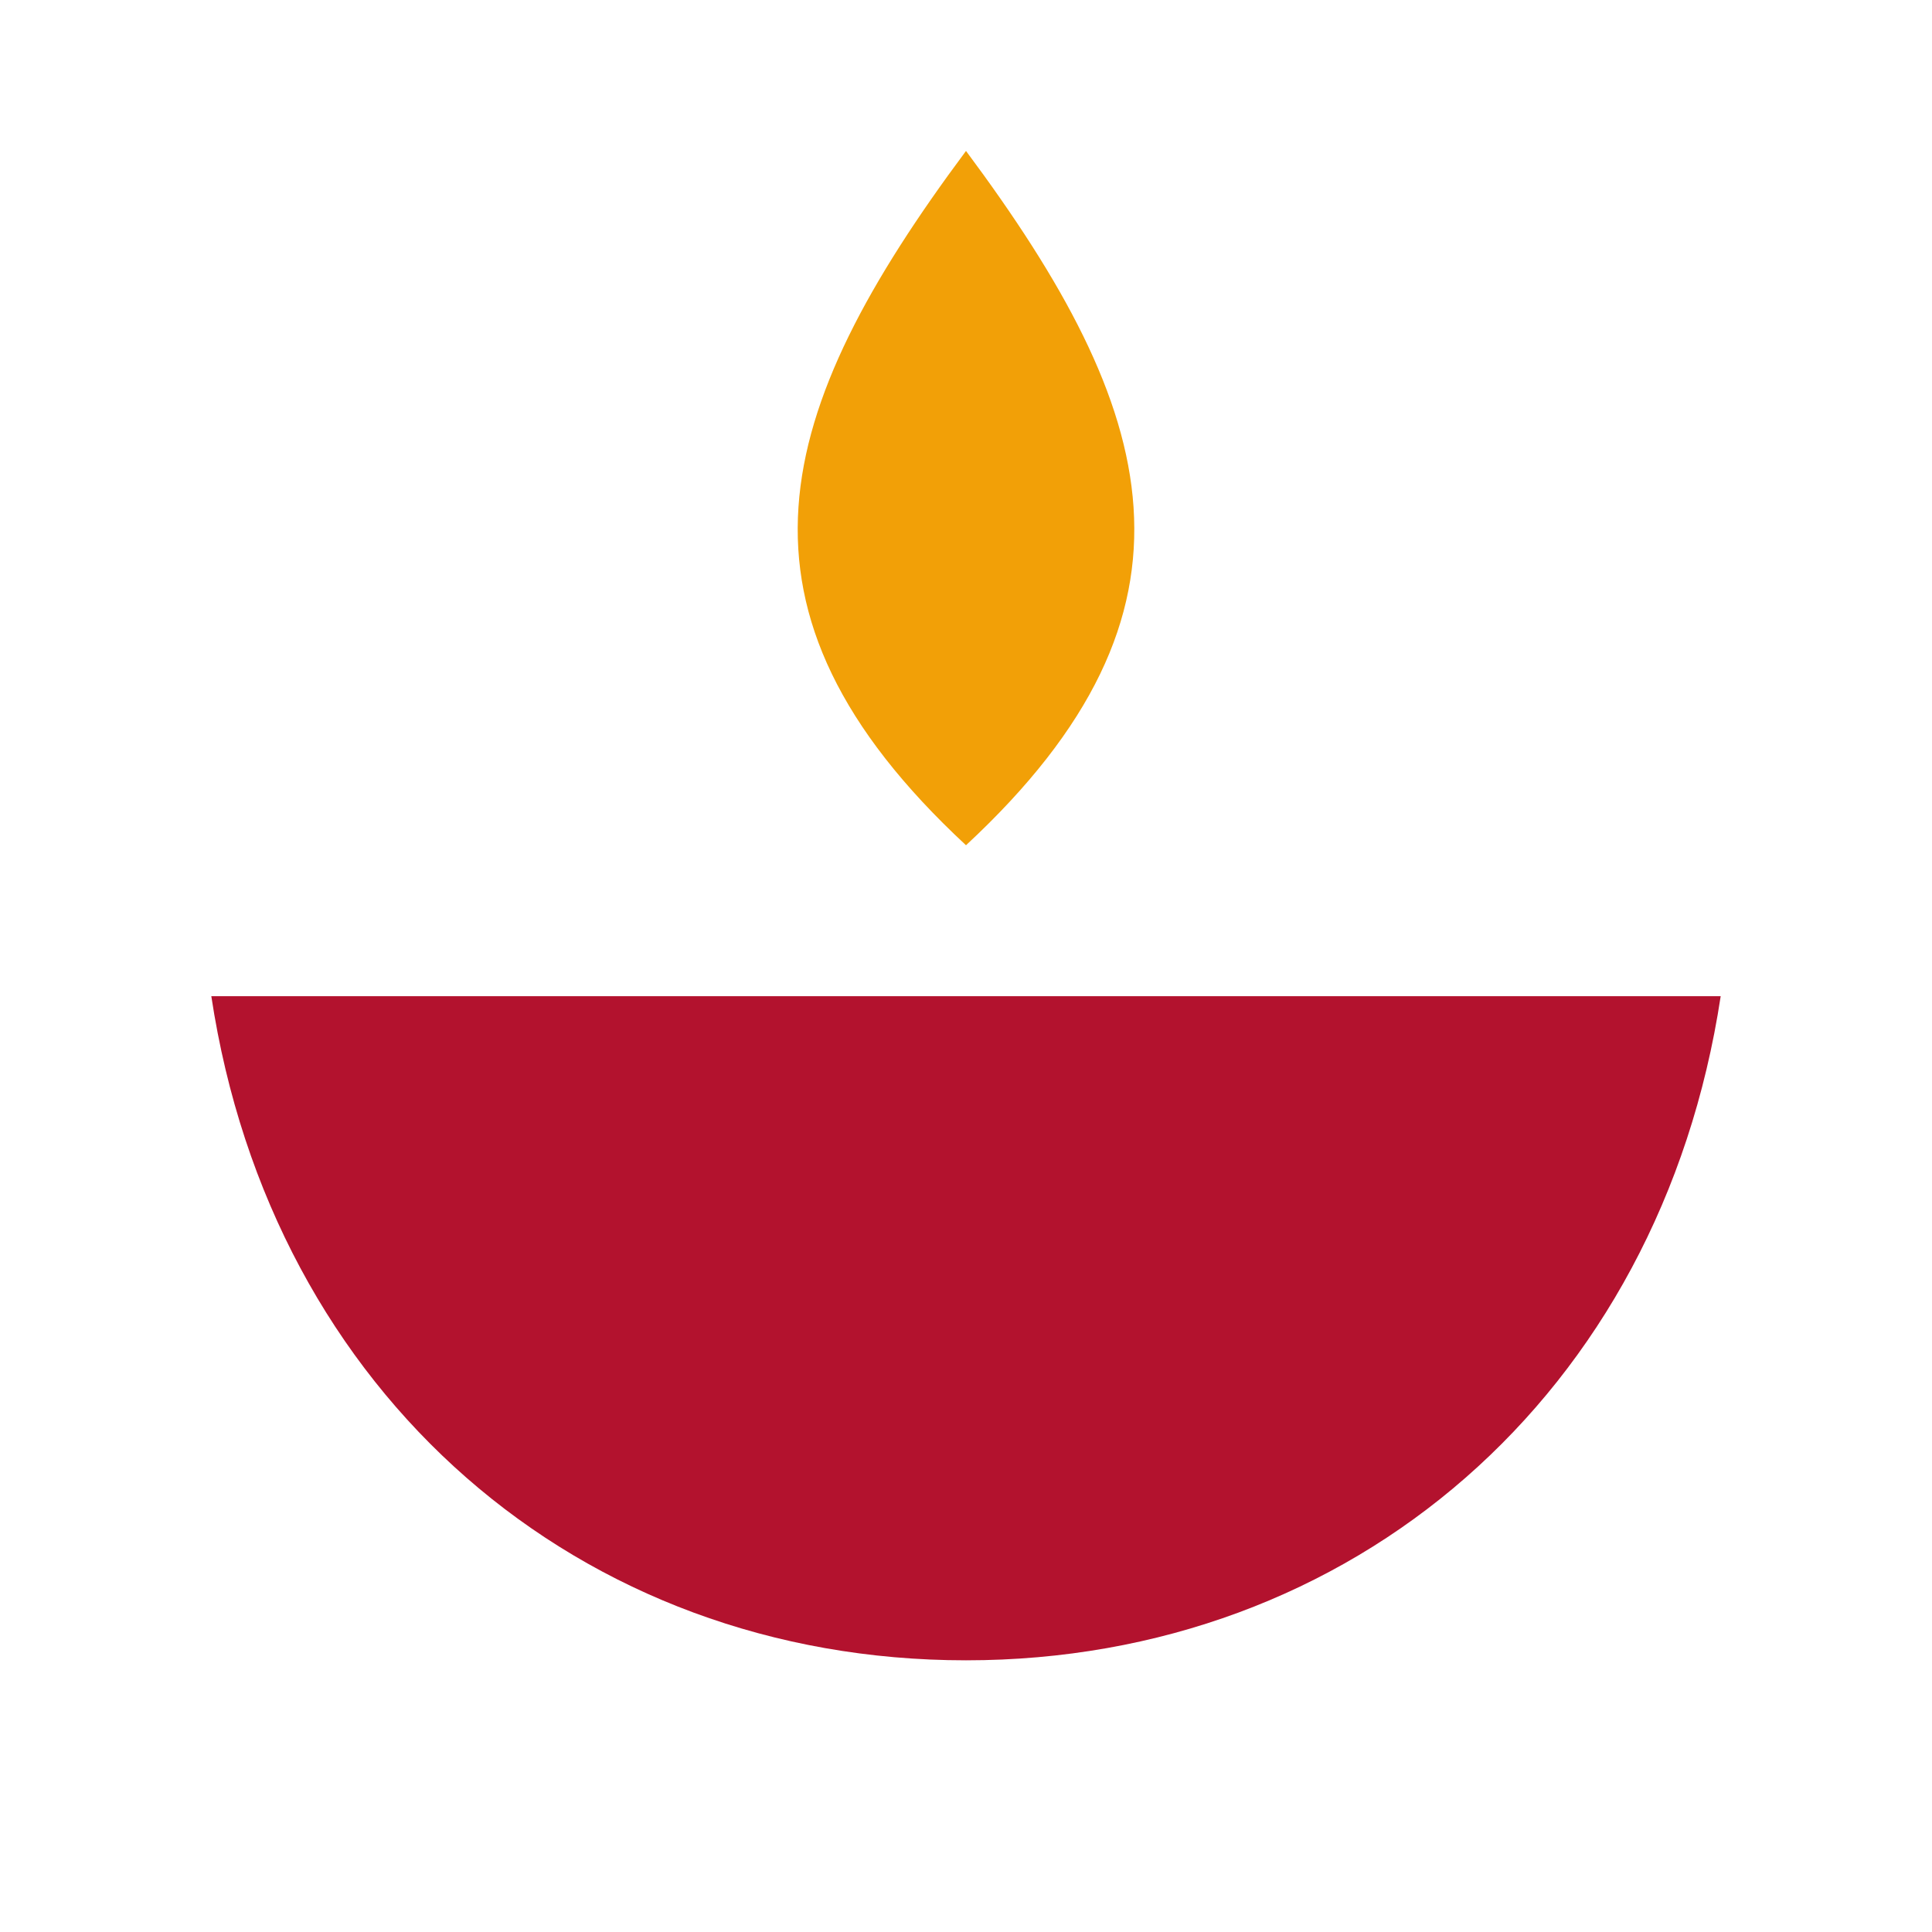
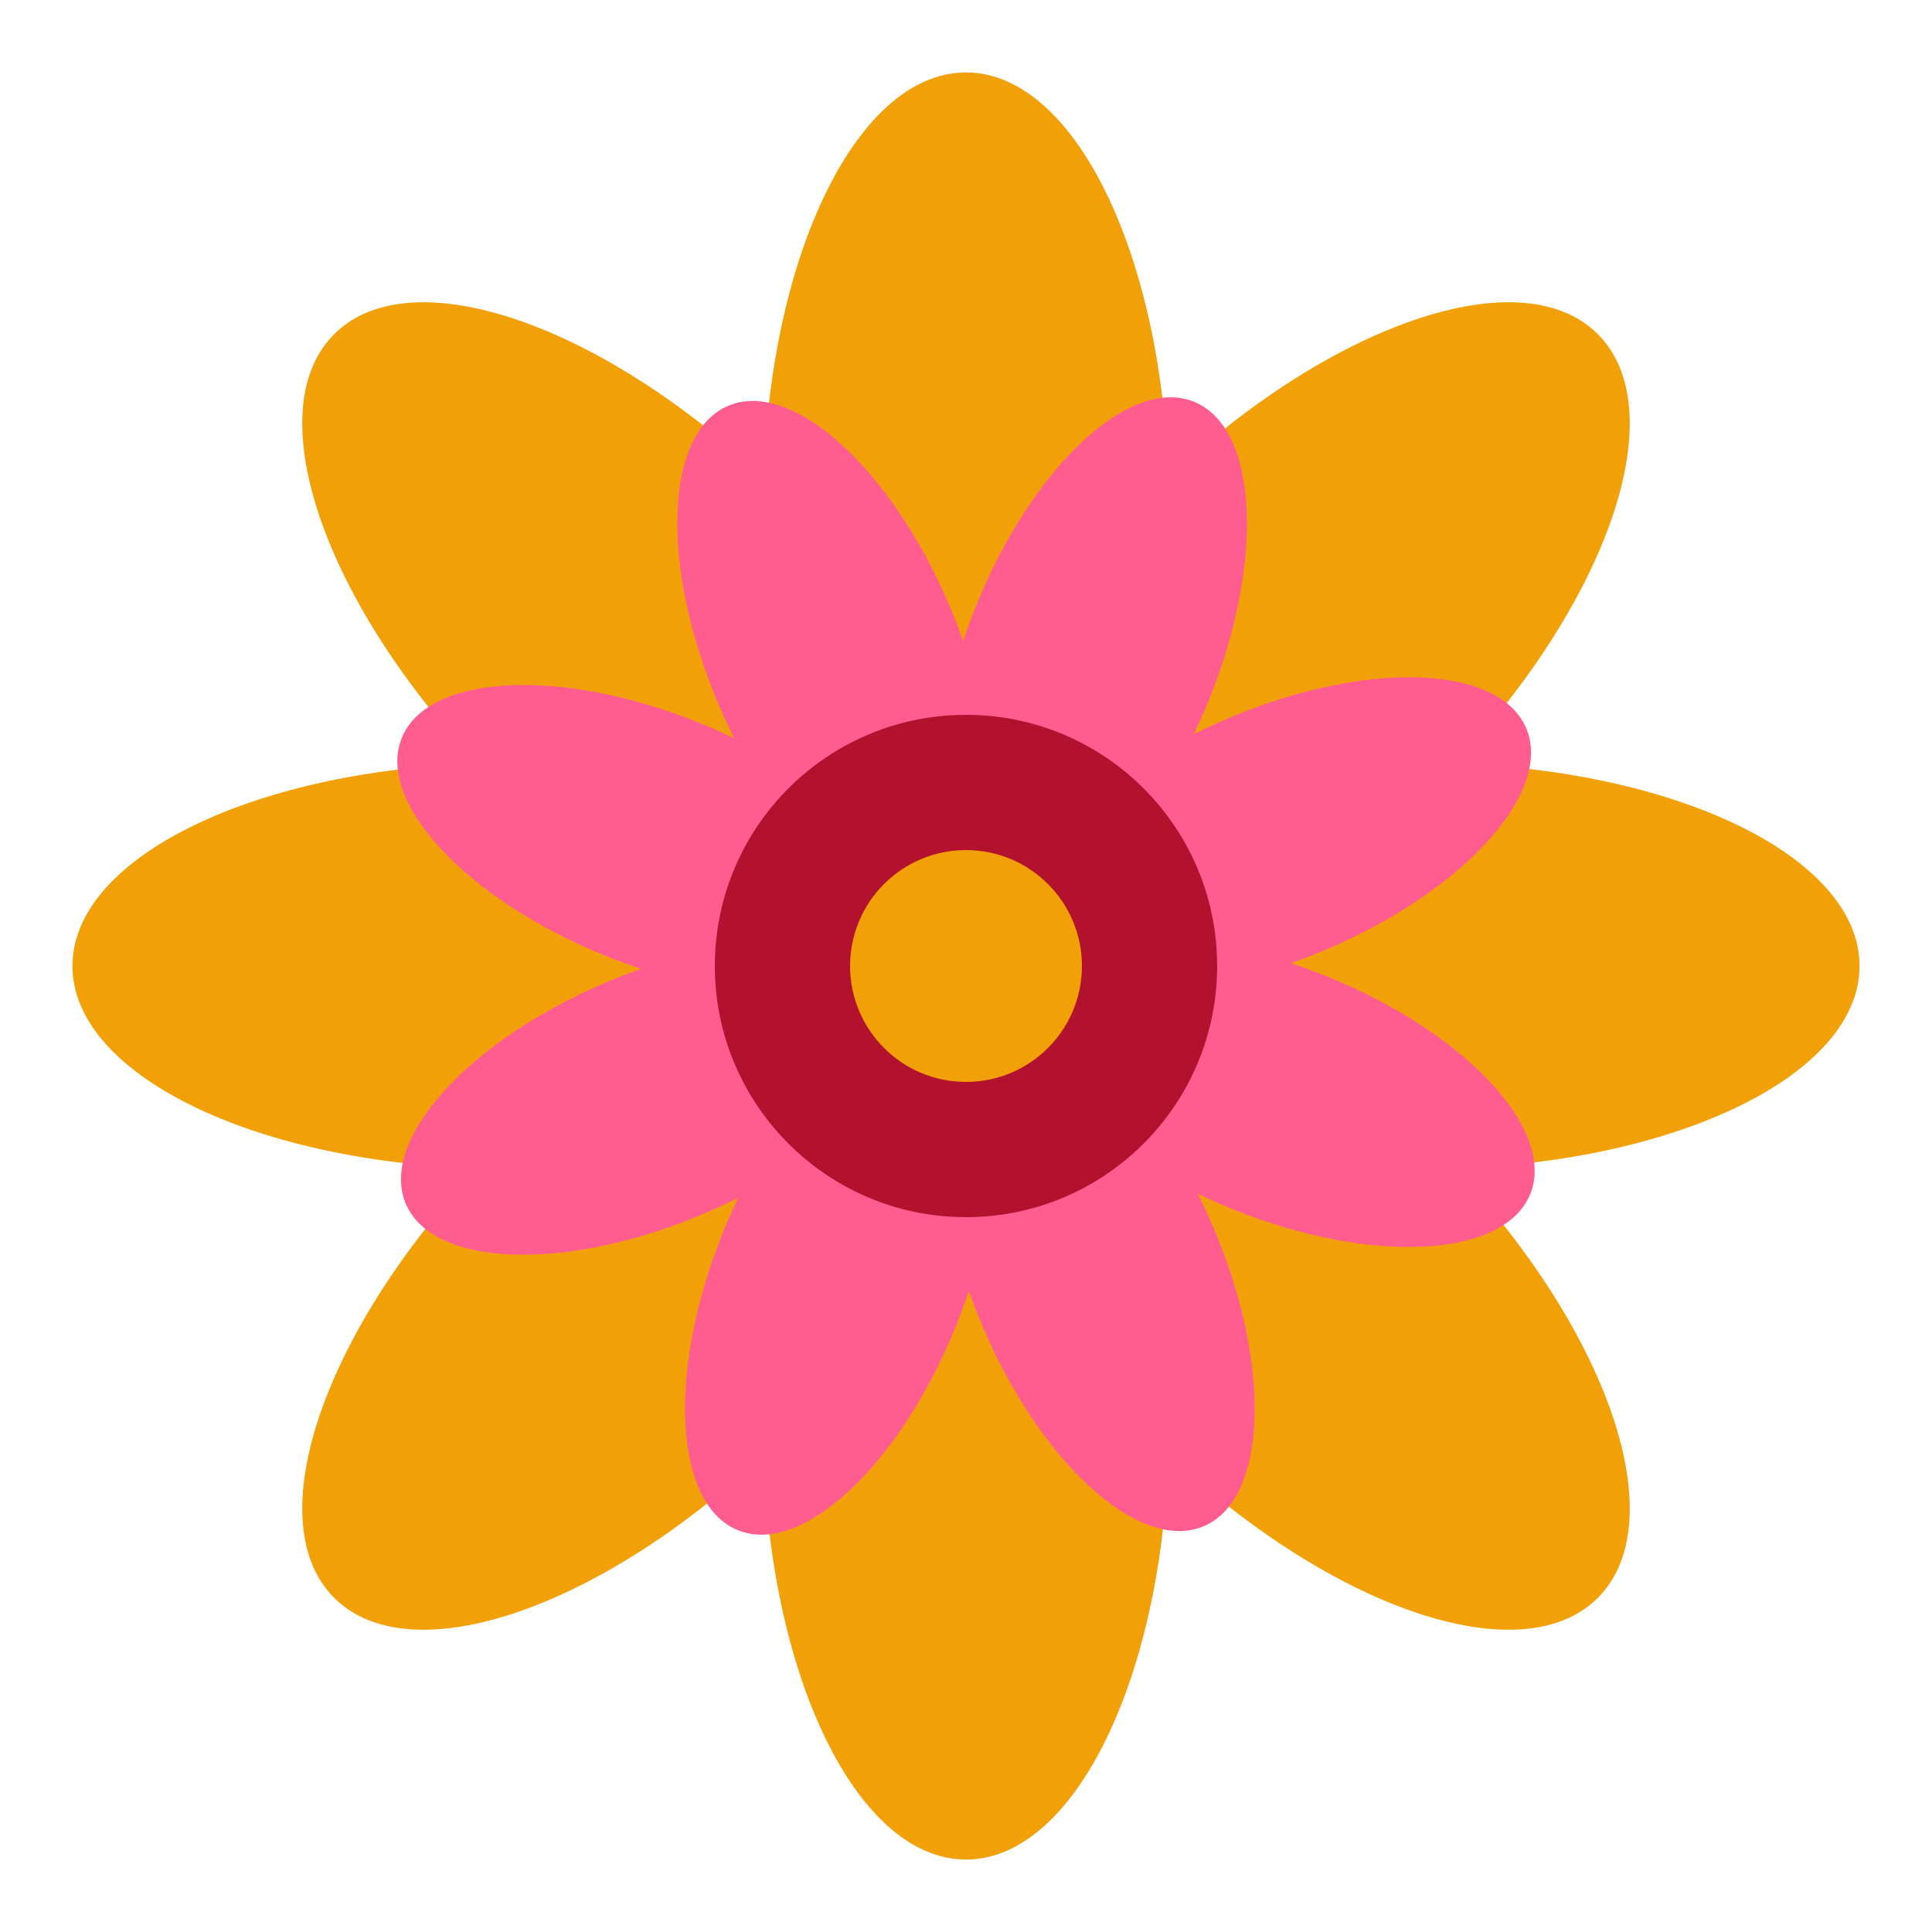
- <svg xmlns="http://www.w3.org/2000/svg" viewBox="0 0 32 32">
-   <path d="M16 2.5c3.2 4.3 4.2 7.6 0 11.5-4.2-3.9-3.2-7.2 0-11.5z" fill="#F2A007" />
-   <path d="M3.5 16.5h25c-1 6.6-6.1 11-12.5 11S4.5 23.1 3.5 16.5z" fill="#B3122E" />
+ <svg xmlns="http://www.w3.org/2000/svg" viewBox="0 0 40 40">
+   <g transform="translate(20 20)">
+     <g fill="#F2A007">
+       <ellipse rx="4.2" ry="9" cy="-9.5" transform="rotate(0)" />
+       <ellipse rx="4.2" ry="9" cy="-9.5" transform="rotate(45)" />
+       <ellipse rx="4.2" ry="9" cy="-9.5" transform="rotate(90)" />
+       <ellipse rx="4.2" ry="9" cy="-9.5" transform="rotate(135)" />
+       <ellipse rx="4.2" ry="9" cy="-9.5" transform="rotate(180)" />
+       <ellipse rx="4.2" ry="9" cy="-9.5" transform="rotate(225)" />
+       <ellipse rx="4.2" ry="9" cy="-9.5" transform="rotate(270)" />
+       <ellipse rx="4.2" ry="9" cy="-9.5" transform="rotate(315)" />
+     </g>
+     <g fill="#FF5D8F">
+       <ellipse rx="2.6" ry="5.6" cy="-7" transform="rotate(22)" />
+       <ellipse rx="2.6" ry="5.6" cy="-7" transform="rotate(67)" />
+       <ellipse rx="2.6" ry="5.6" cy="-7" transform="rotate(112)" />
+       <ellipse rx="2.6" ry="5.6" cy="-7" transform="rotate(157)" />
+       <ellipse rx="2.6" ry="5.6" cy="-7" transform="rotate(202)" />
+       <ellipse rx="2.6" ry="5.6" cy="-7" transform="rotate(247)" />
+       <ellipse rx="2.6" ry="5.6" cy="-7" transform="rotate(292)" />
+       <ellipse rx="2.6" ry="5.6" cy="-7" transform="rotate(337)" />
+     </g>
+     <circle r="5.2" fill="#B3122E" />
+     <circle r="2.4" fill="#F2A007" />
+   </g>
</svg>
